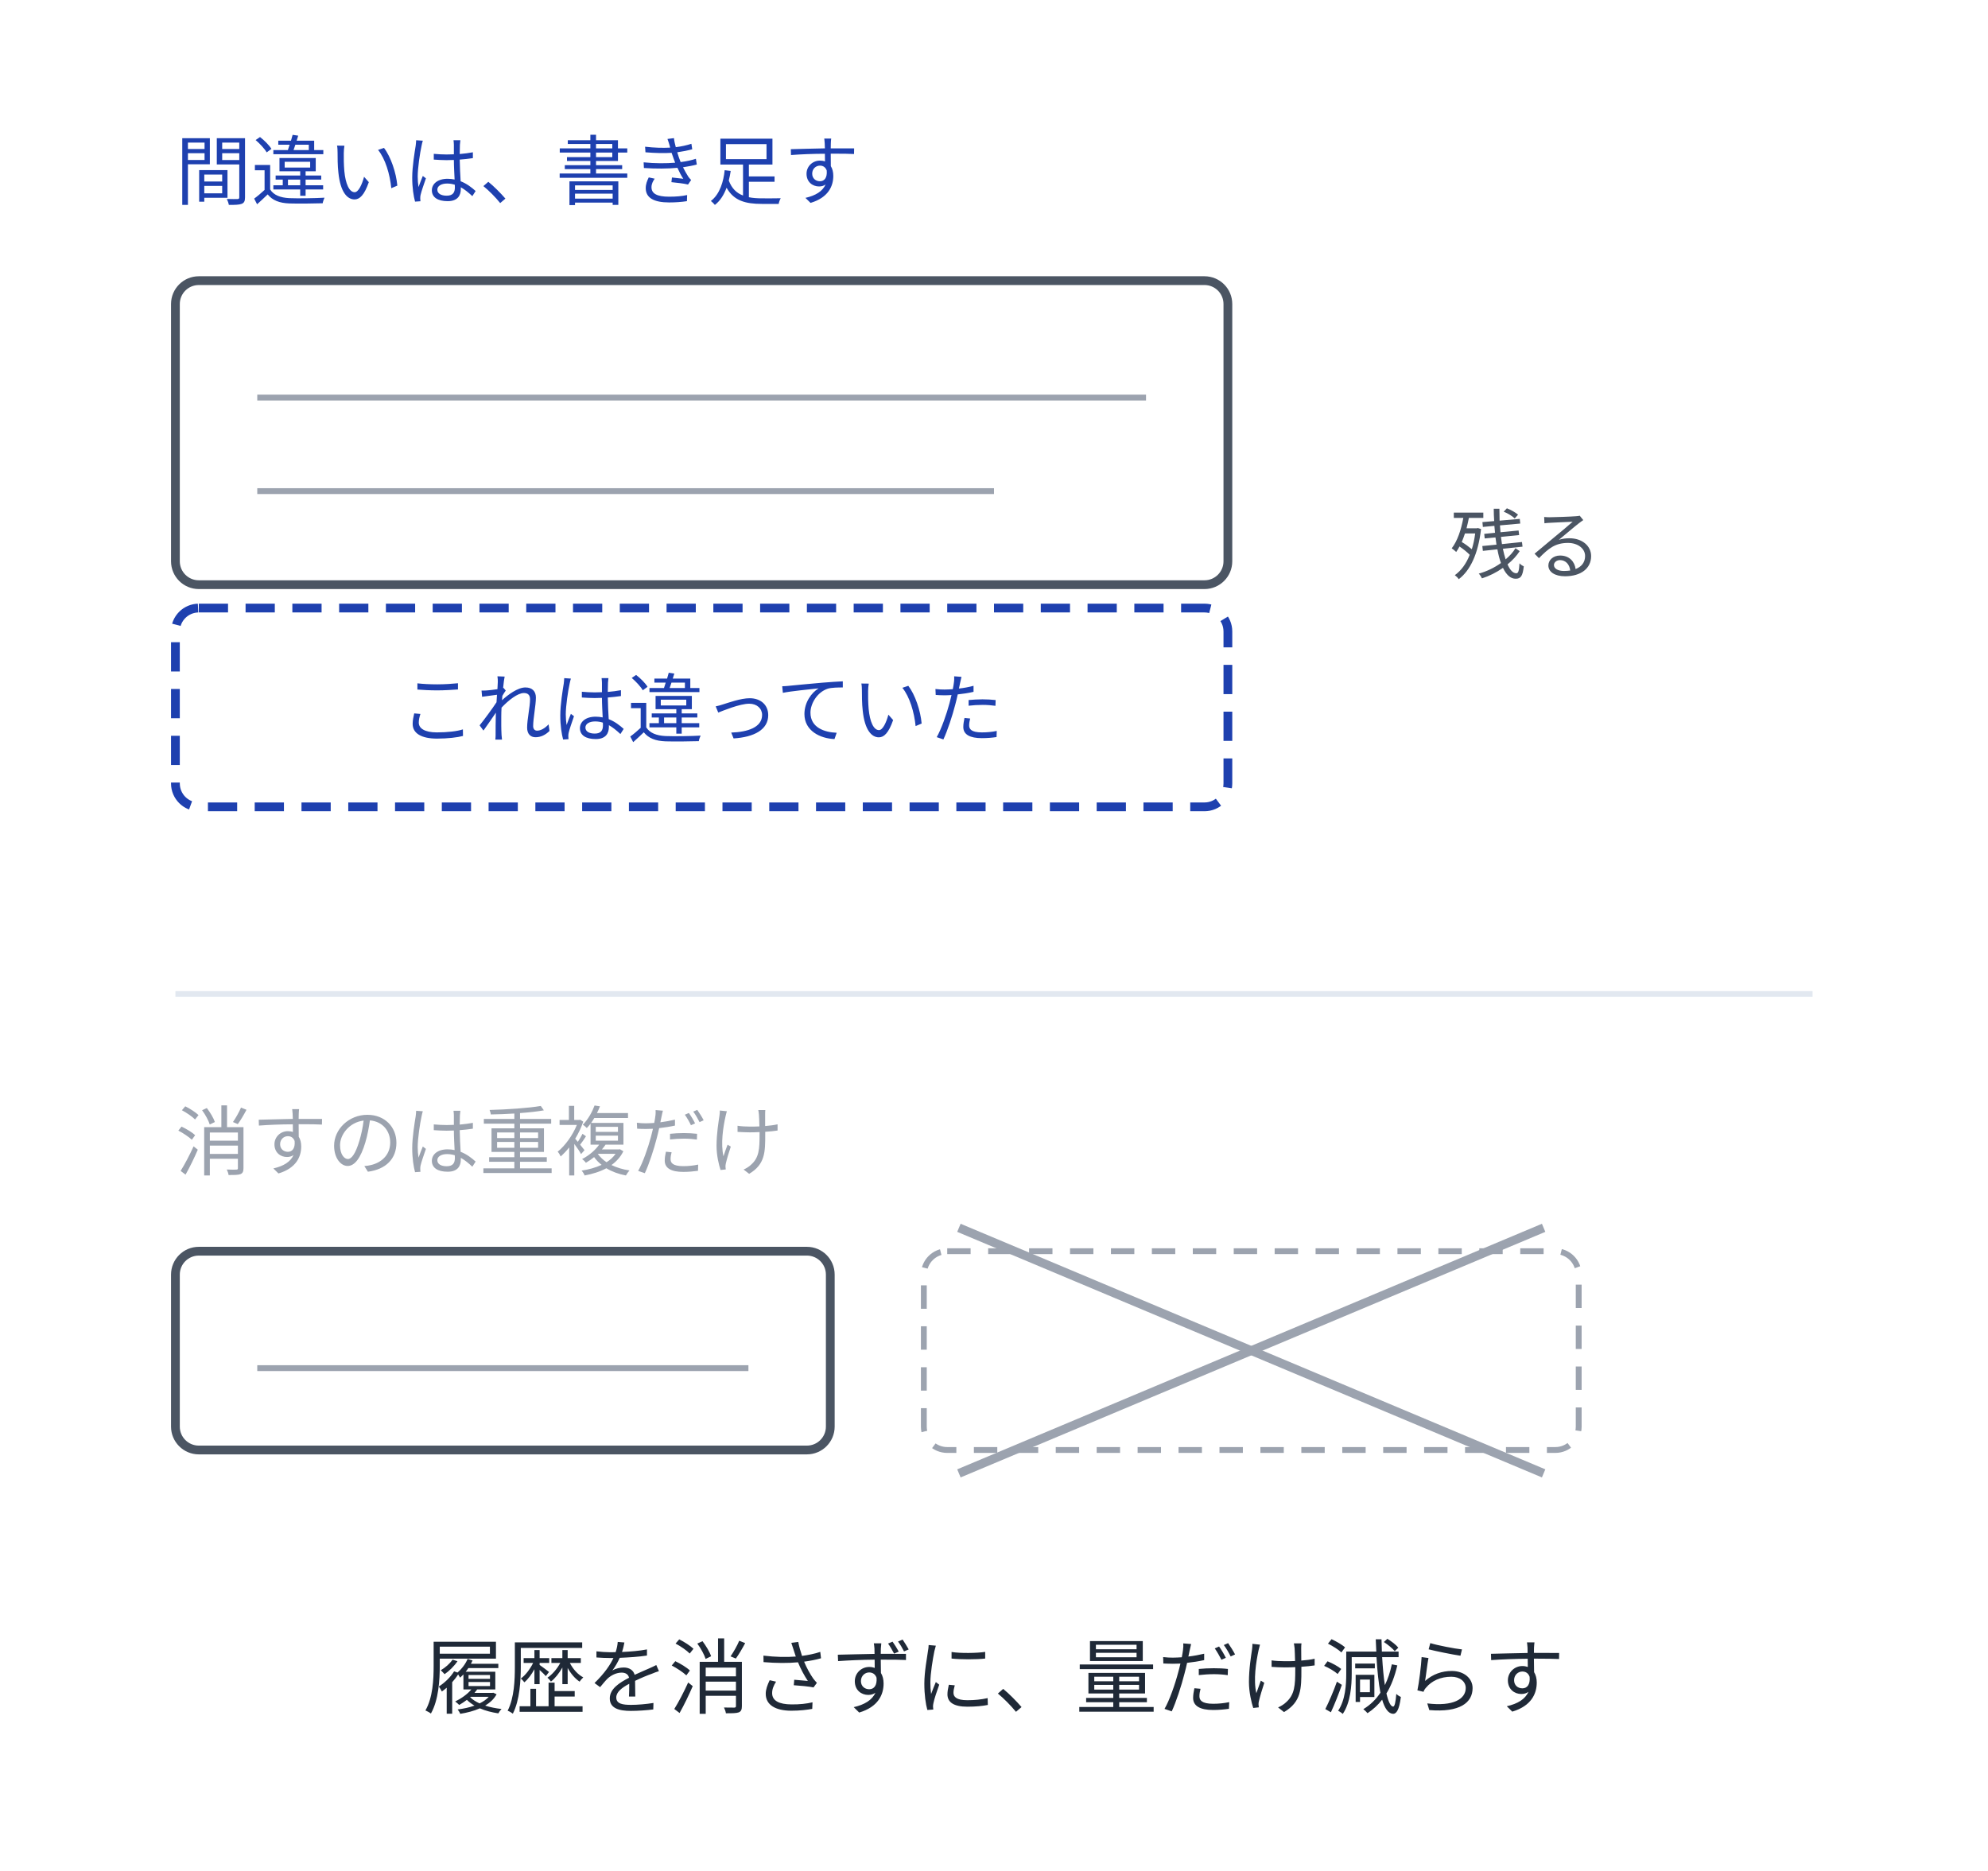
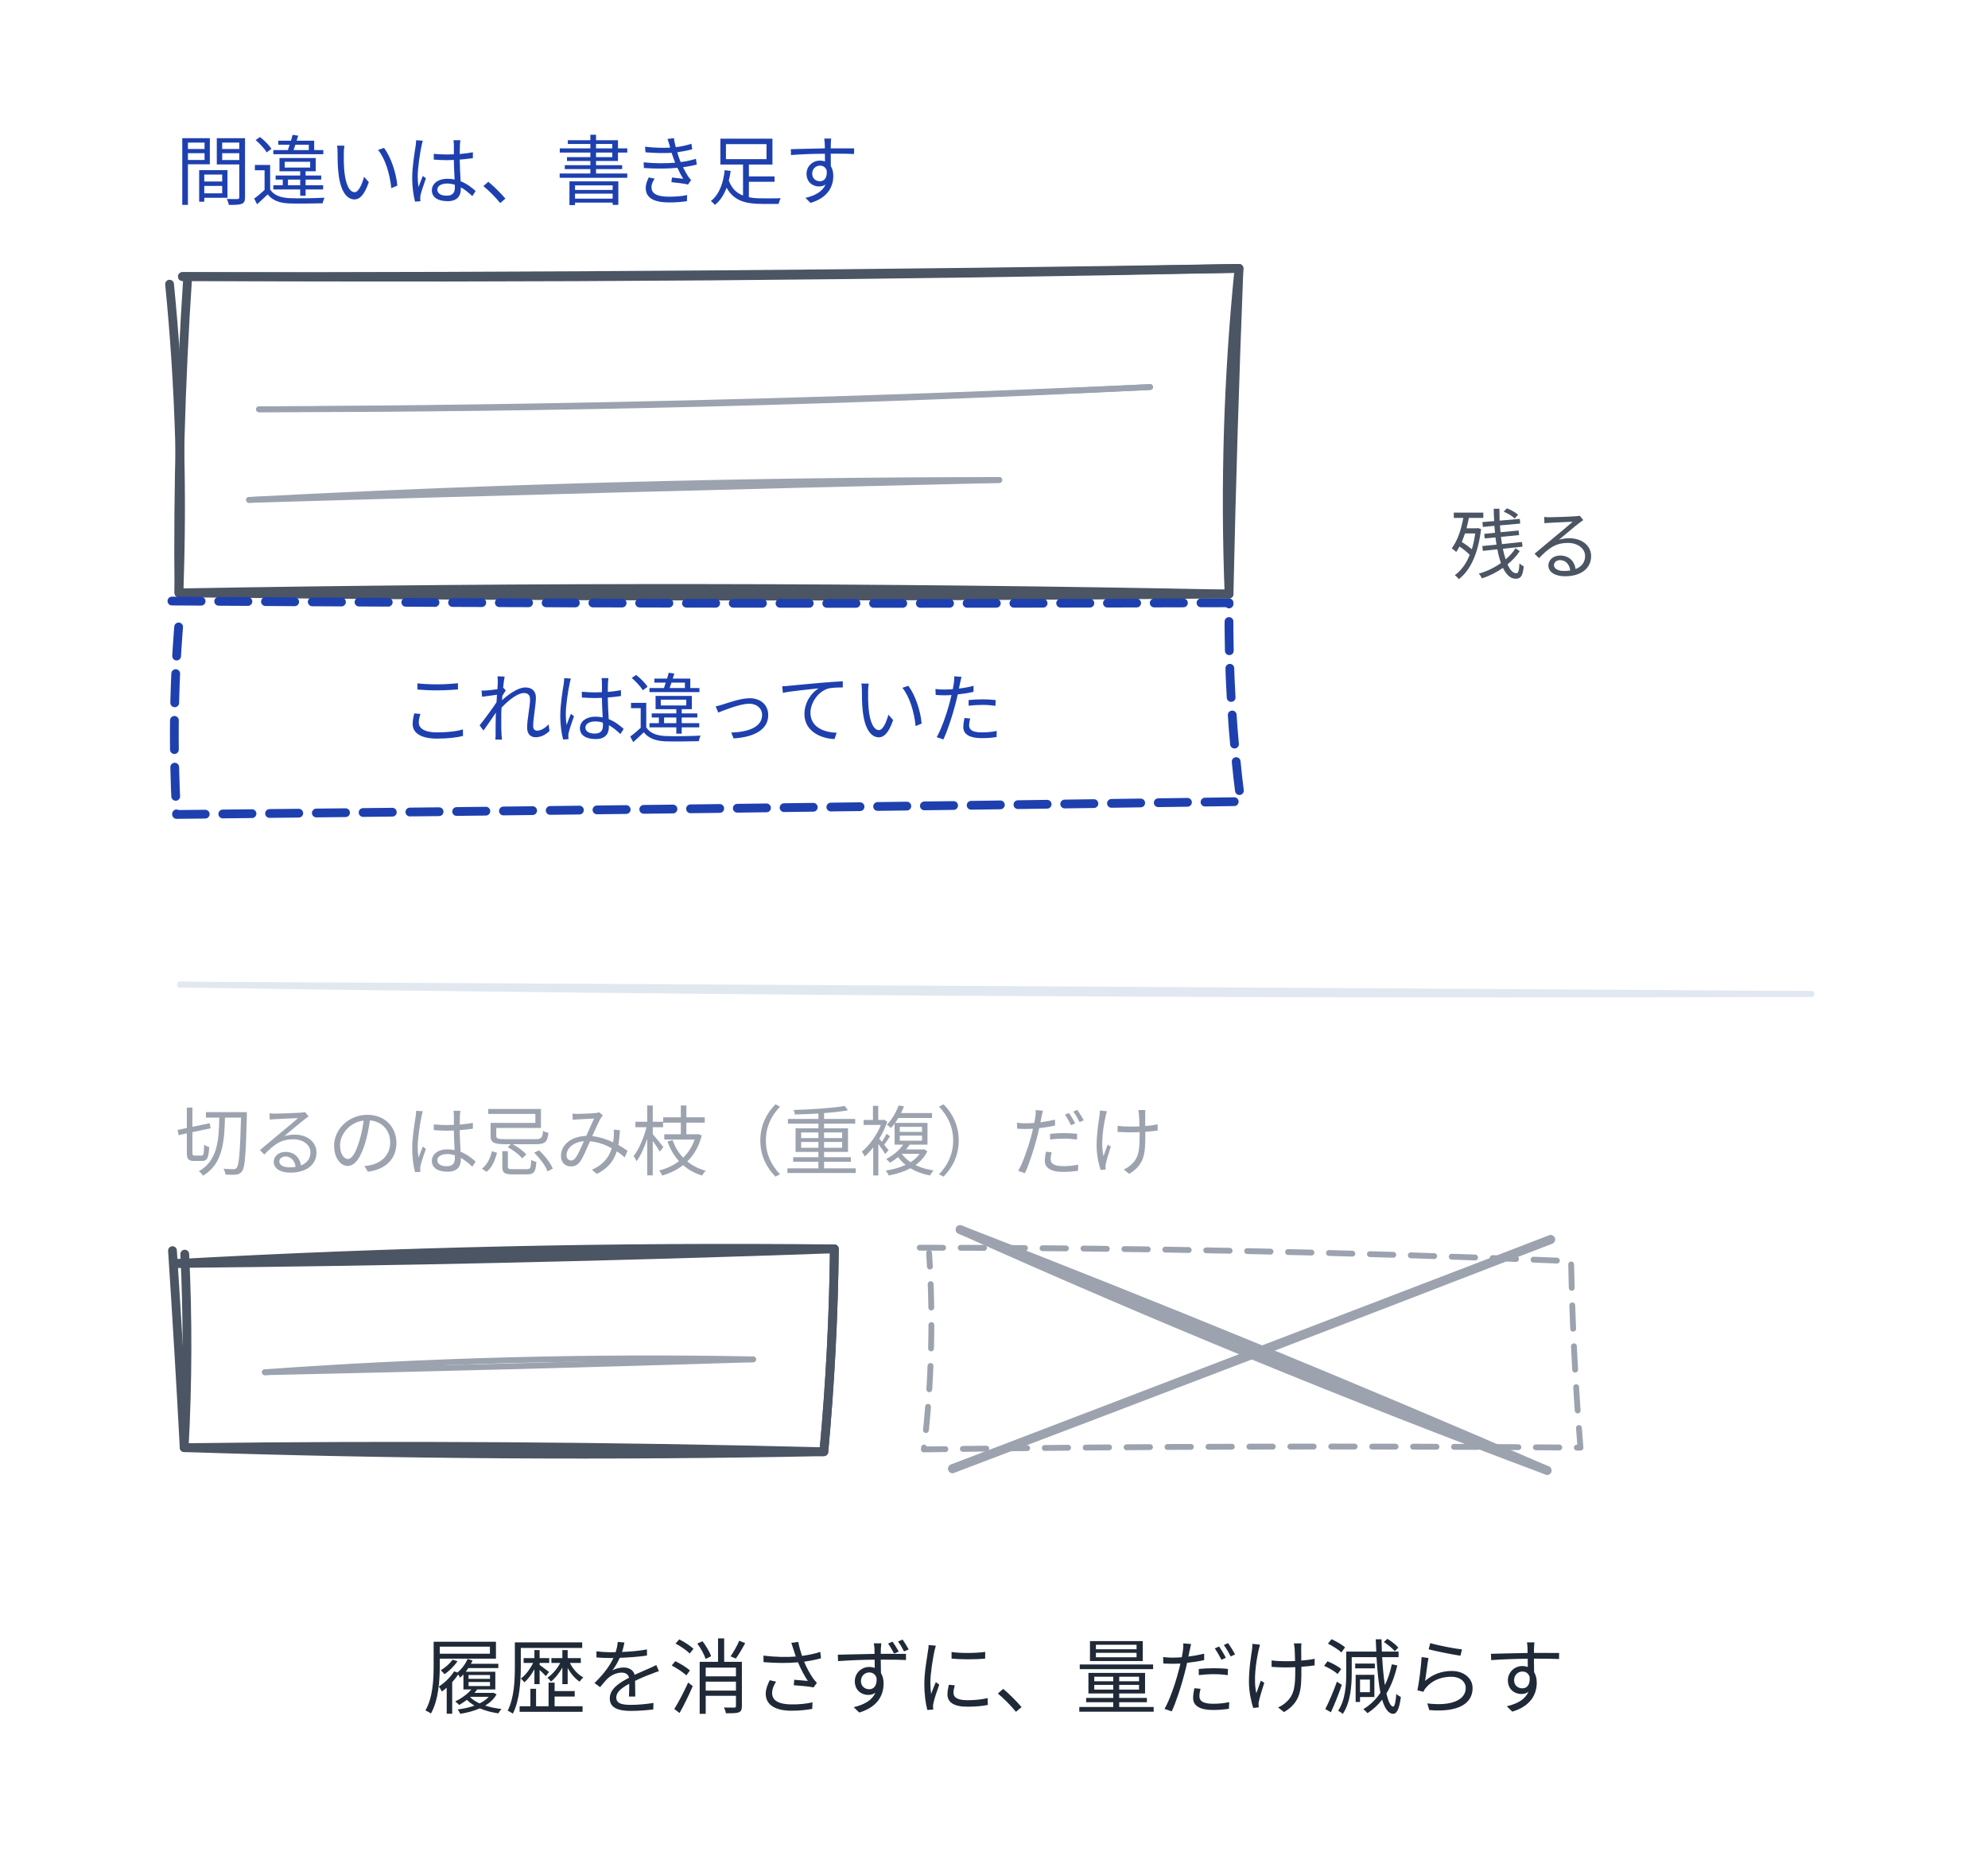
<svg xmlns="http://www.w3.org/2000/svg" width="340" height="320" viewBox="0 0 340 320" preserveAspectRatio="xMidYMid meet">
  <text x="30" y="34" font-family="sans-serif" font-size="13" fill="#1E40AF">間違いは、書き足す</text>
-   <rect x="30" y="48" width="180" height="52" rx="4" fill="none" stroke="#4B5563" stroke-width="1.5" />
-   <line x1="44" y1="68" x2="196" y2="68" stroke="#9CA3AF" stroke-width="1" />
-   <line x1="44" y1="84" x2="170" y2="84" stroke="#9CA3AF" stroke-width="1" />
-   <rect x="30" y="104" width="180" height="34" rx="4" fill="none" stroke="#1E40AF" stroke-width="1.5" stroke-dasharray="5 3" />
+   <path d="M31.2 47.3 Q121.6 47.8 211.9 45.9 Q210.8 73.8 210.2 101.6 Q120.4 102.4 30.6 101.4 Q31.6 74.9 29 48.6" fill="none" stroke="#4B5563" stroke-width="1.5" stroke-linejoin="round" stroke-linecap="round" />
+   <path d="M31.2 47.3 Q121.6 47.4 211.9 45.9 Q209.1 73.7 210.2 101.6 Q120.4 99.8 30.6 101.4 Q30.3 74.4 32.1 47.4" fill="none" stroke="#4B5563" stroke-width="1.5" stroke-linejoin="round" stroke-linecap="round" />
+   <path d="M44.3 70 Q120.5 70 196.7 66.2" fill="none" stroke="#9CA3AF" stroke-width="1" stroke-linejoin="round" stroke-linecap="round" />
+   <path d="M44.3 70 Q120.5 69.7 196.7 66.2" fill="none" stroke="#9CA3AF" stroke-width="1" stroke-linejoin="round" stroke-linecap="round" />
+   <path d="M42.6 85.5 Q106.7 82.1 170.9 82.1" fill="none" stroke="#9CA3AF" stroke-width="1" stroke-linejoin="round" stroke-linecap="round" />
+   <path d="M42.6 85.5 Q106.8 83.6 170.9 82.1" fill="none" stroke="#9CA3AF" stroke-width="1" stroke-linejoin="round" stroke-linecap="round" />
+   <path d="M29.4 102.8 Q119.8 103.4 210.2 103.1 Q210 120.2 212.2 137.1 Q121.2 138.4 30.2 139.3 Q29.2 121.7 30.8 104.3" fill="none" stroke="#1E40AF" stroke-width="1.5" stroke-dasharray="5 3" stroke-linejoin="round" stroke-linecap="round" />
  <text x="120" y="126" text-anchor="middle" font-family="sans-serif" font-size="13" fill="#1E40AF">これは違っていた</text>
  <text x="248" y="98" font-family="sans-serif" font-size="13" fill="#4B5563">残る</text>
-   <line x1="30" y1="170" x2="310" y2="170" stroke="#E2E8F0" stroke-width="1" />
-   <text x="30" y="200" font-family="sans-serif" font-size="13" fill="#9CA3AF">消すのは重複だけ</text>
-   <rect x="30" y="214" width="112" height="34" rx="4" fill="none" stroke="#4B5563" stroke-width="1.5" />
-   <line x1="44" y1="234" x2="128" y2="234" stroke="#9CA3AF" stroke-width="1" />
-   <rect x="158" y="214" width="112" height="34" rx="4" fill="none" stroke="#9CA3AF" stroke-width="1" stroke-dasharray="4 3" />
-   <line x1="164" y1="210" x2="264" y2="252" stroke="#9CA3AF" stroke-width="1.5" />
-   <line x1="264" y1="210" x2="164" y2="252" stroke="#9CA3AF" stroke-width="1.5" />
+   <path d="M30.8 168.4 Q170.3 170.5 309.8 170" fill="none" stroke="#E2E8F0" stroke-width="1" stroke-linejoin="round" stroke-linecap="round" />
+   <path d="M30.8 168.4 Q170.3 169.1 309.8 170" fill="none" stroke="#E2E8F0" stroke-width="1" stroke-linejoin="round" stroke-linecap="round" />
+   <text x="30" y="200" font-family="sans-serif" font-size="13" fill="#9CA3AF">切るのは忌み枝（重複）だけ</text>
+   <path d="M30.3 216.1 Q86.4 213 142.7 213.6 Q142.5 231 140.9 248.3 Q86.2 249.4 31.5 247.6 Q32.4 231 31.6 214.5" fill="none" stroke="#4B5563" stroke-width="1.5" stroke-linejoin="round" stroke-linecap="round" />
+   <path d="M30.3 216.1 Q86.5 215.6 142.7 213.6 Q142.5 231 140.9 248.3 Q86.2 246.9 31.5 247.6 Q30.6 230.8 29.5 213.9" fill="none" stroke="#4B5563" stroke-width="1.5" stroke-linejoin="round" stroke-linecap="round" />
+   <path d="M45.3 234.7 Q87 233.8 128.8 232.5" fill="none" stroke="#9CA3AF" stroke-width="1" stroke-linejoin="round" stroke-linecap="round" />
+   <path d="M45.3 234.7 Q87 231.7 128.8 232.5" fill="none" stroke="#9CA3AF" stroke-width="1" stroke-linejoin="round" stroke-linecap="round" />
+   <path d="M157.3 213.4 Q213.1 213.4 268.7 215.7 Q269 231.6 270.3 247.6 Q214.1 247.1 158 247.9 Q160 231.1 158.9 214.3" fill="none" stroke="#9CA3AF" stroke-width="1" stroke-dasharray="4 3" stroke-linejoin="round" stroke-linecap="round" />
+   <path d="M164.2 210.3 Q213.7 232.5 264.6 251.5" fill="none" stroke="#9CA3AF" stroke-width="1.5" stroke-linejoin="round" stroke-linecap="round" />
+   <path d="M164.2 210.3 Q214.8 229.9 264.6 251.5" fill="none" stroke="#9CA3AF" stroke-width="1.5" stroke-linejoin="round" stroke-linecap="round" />
+   <path d="M265.2 212 Q214.1 231.6 162.9 251.2" fill="none" stroke="#9CA3AF" stroke-width="1.5" stroke-linejoin="round" stroke-linecap="round" />
+   <path d="M265.2 212 Q214.2 231.8 162.9 251.2" fill="none" stroke="#9CA3AF" stroke-width="1.5" stroke-linejoin="round" stroke-linecap="round" />
  <text x="170" y="292" text-anchor="middle" font-family="sans-serif" font-size="14" fill="#1F2937">履歴を消さずに、量だけ減らす</text>
</svg>
